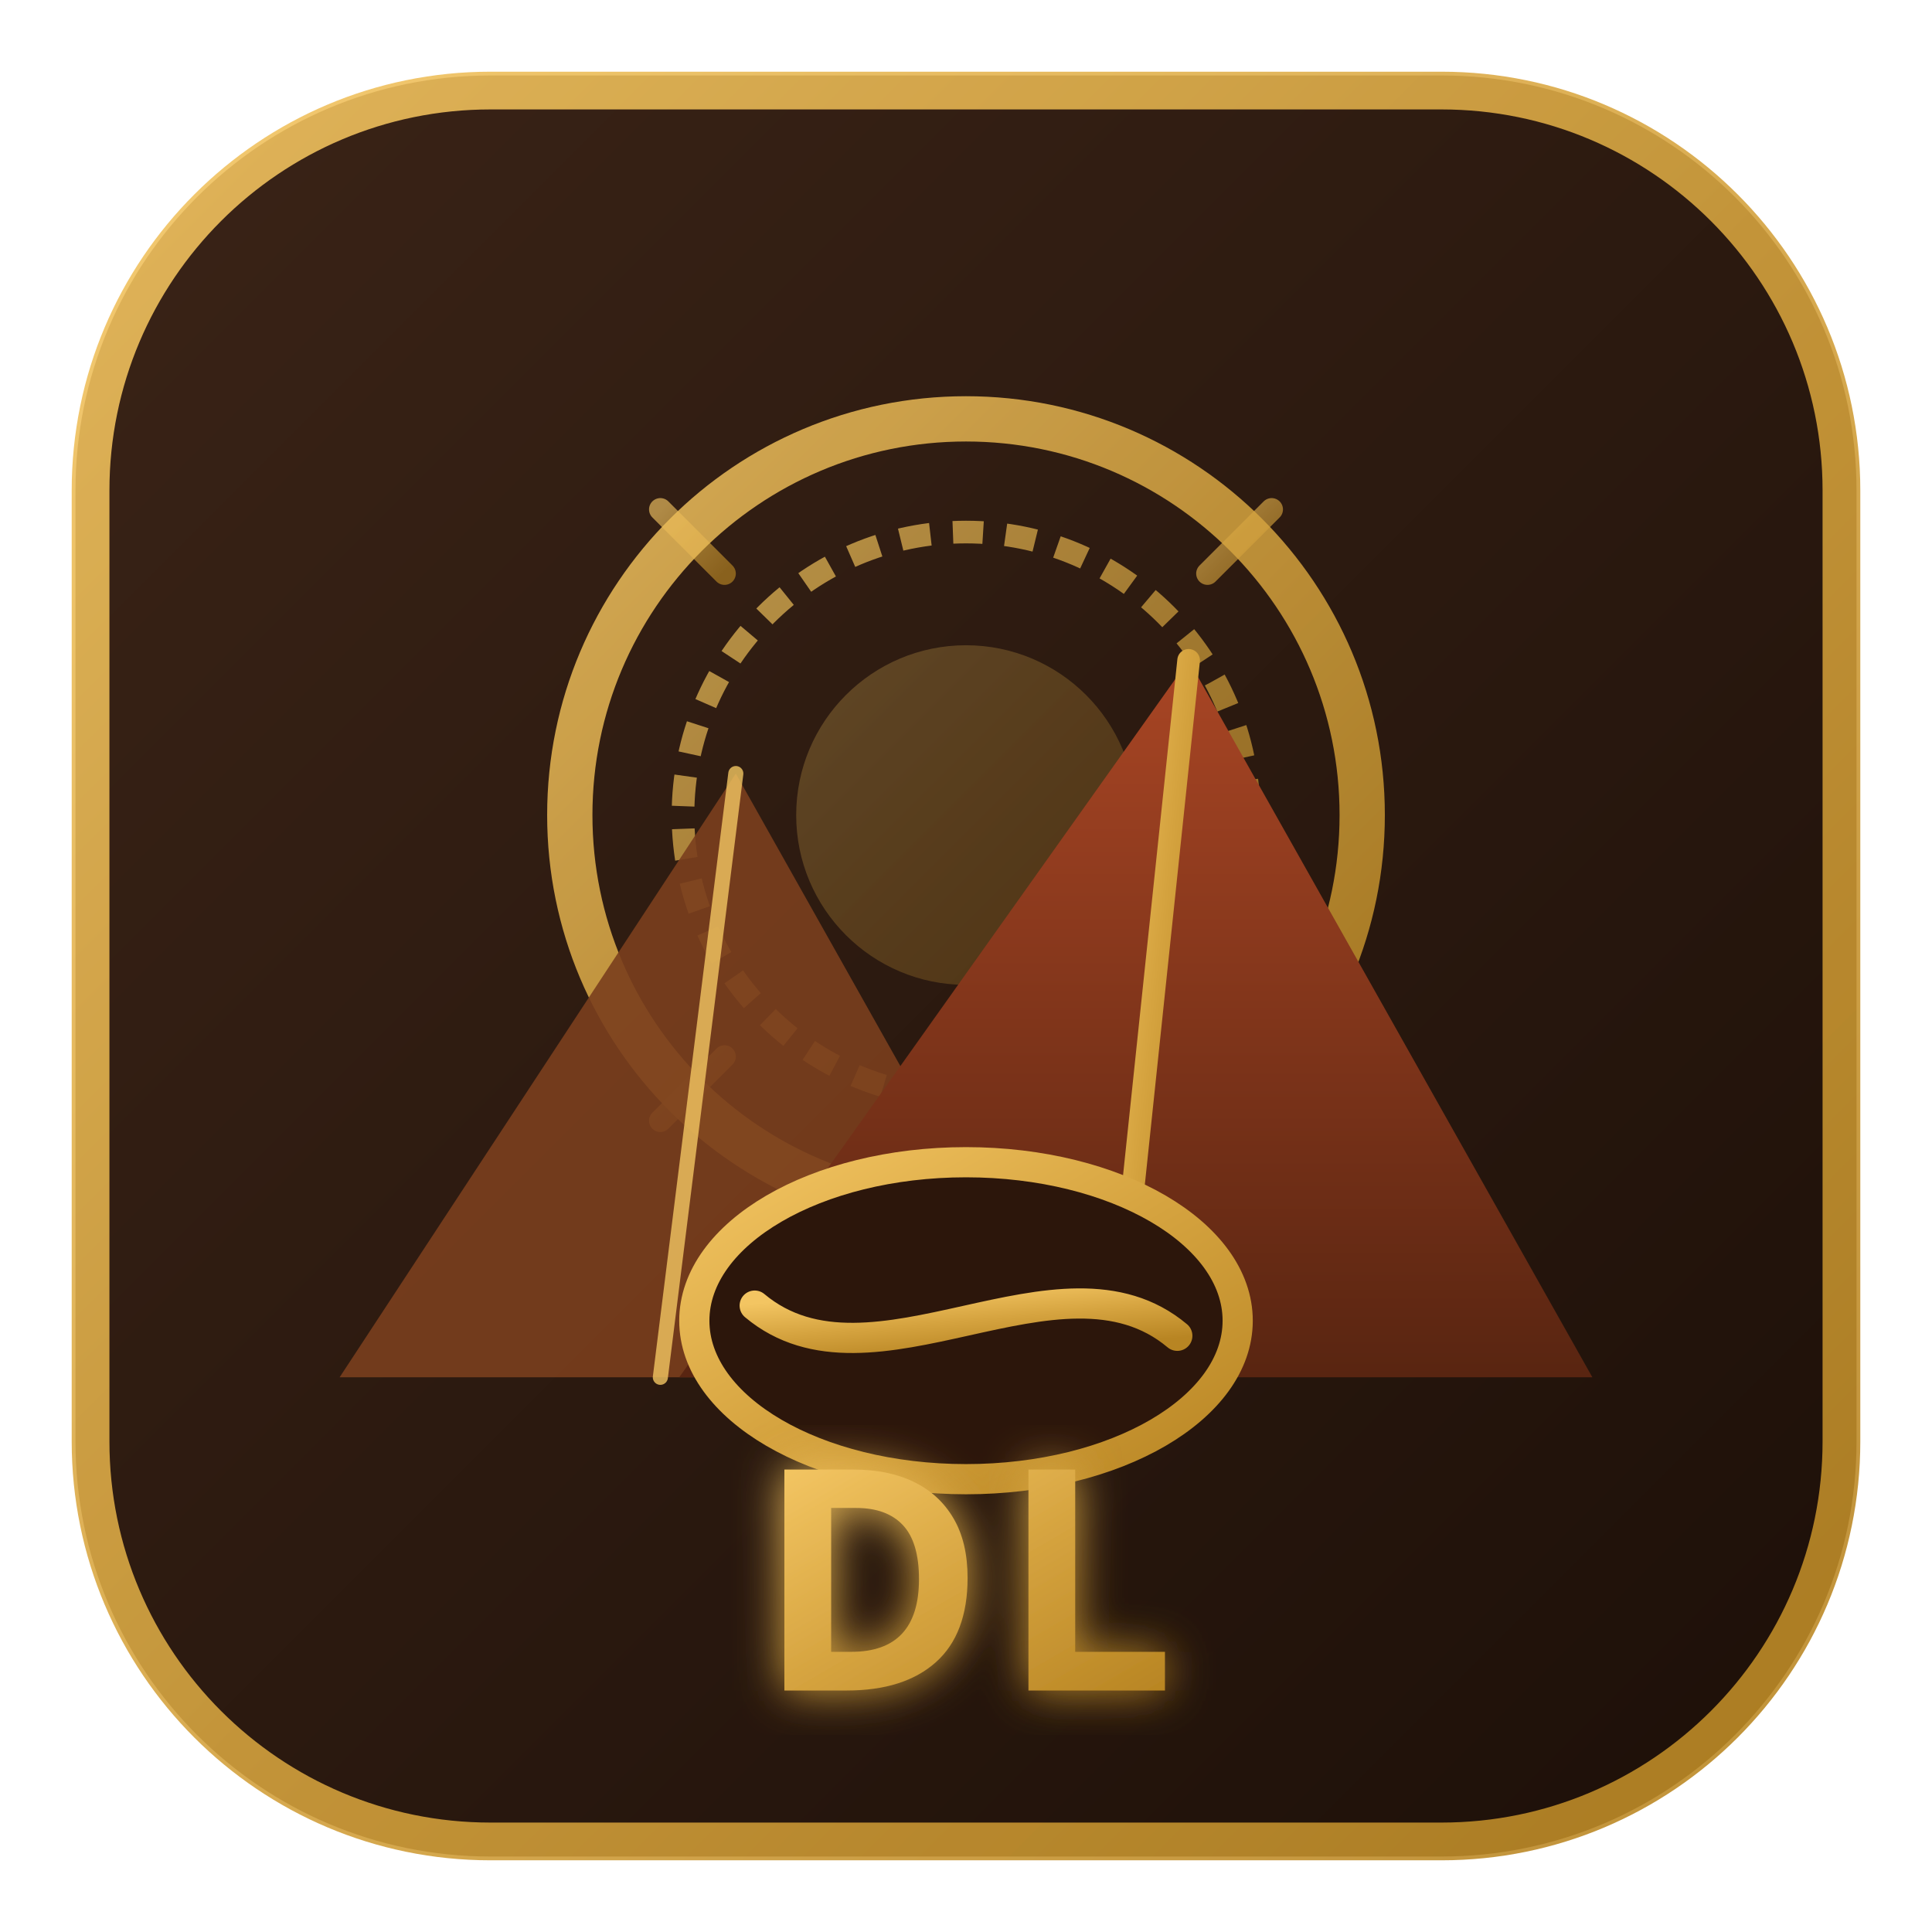
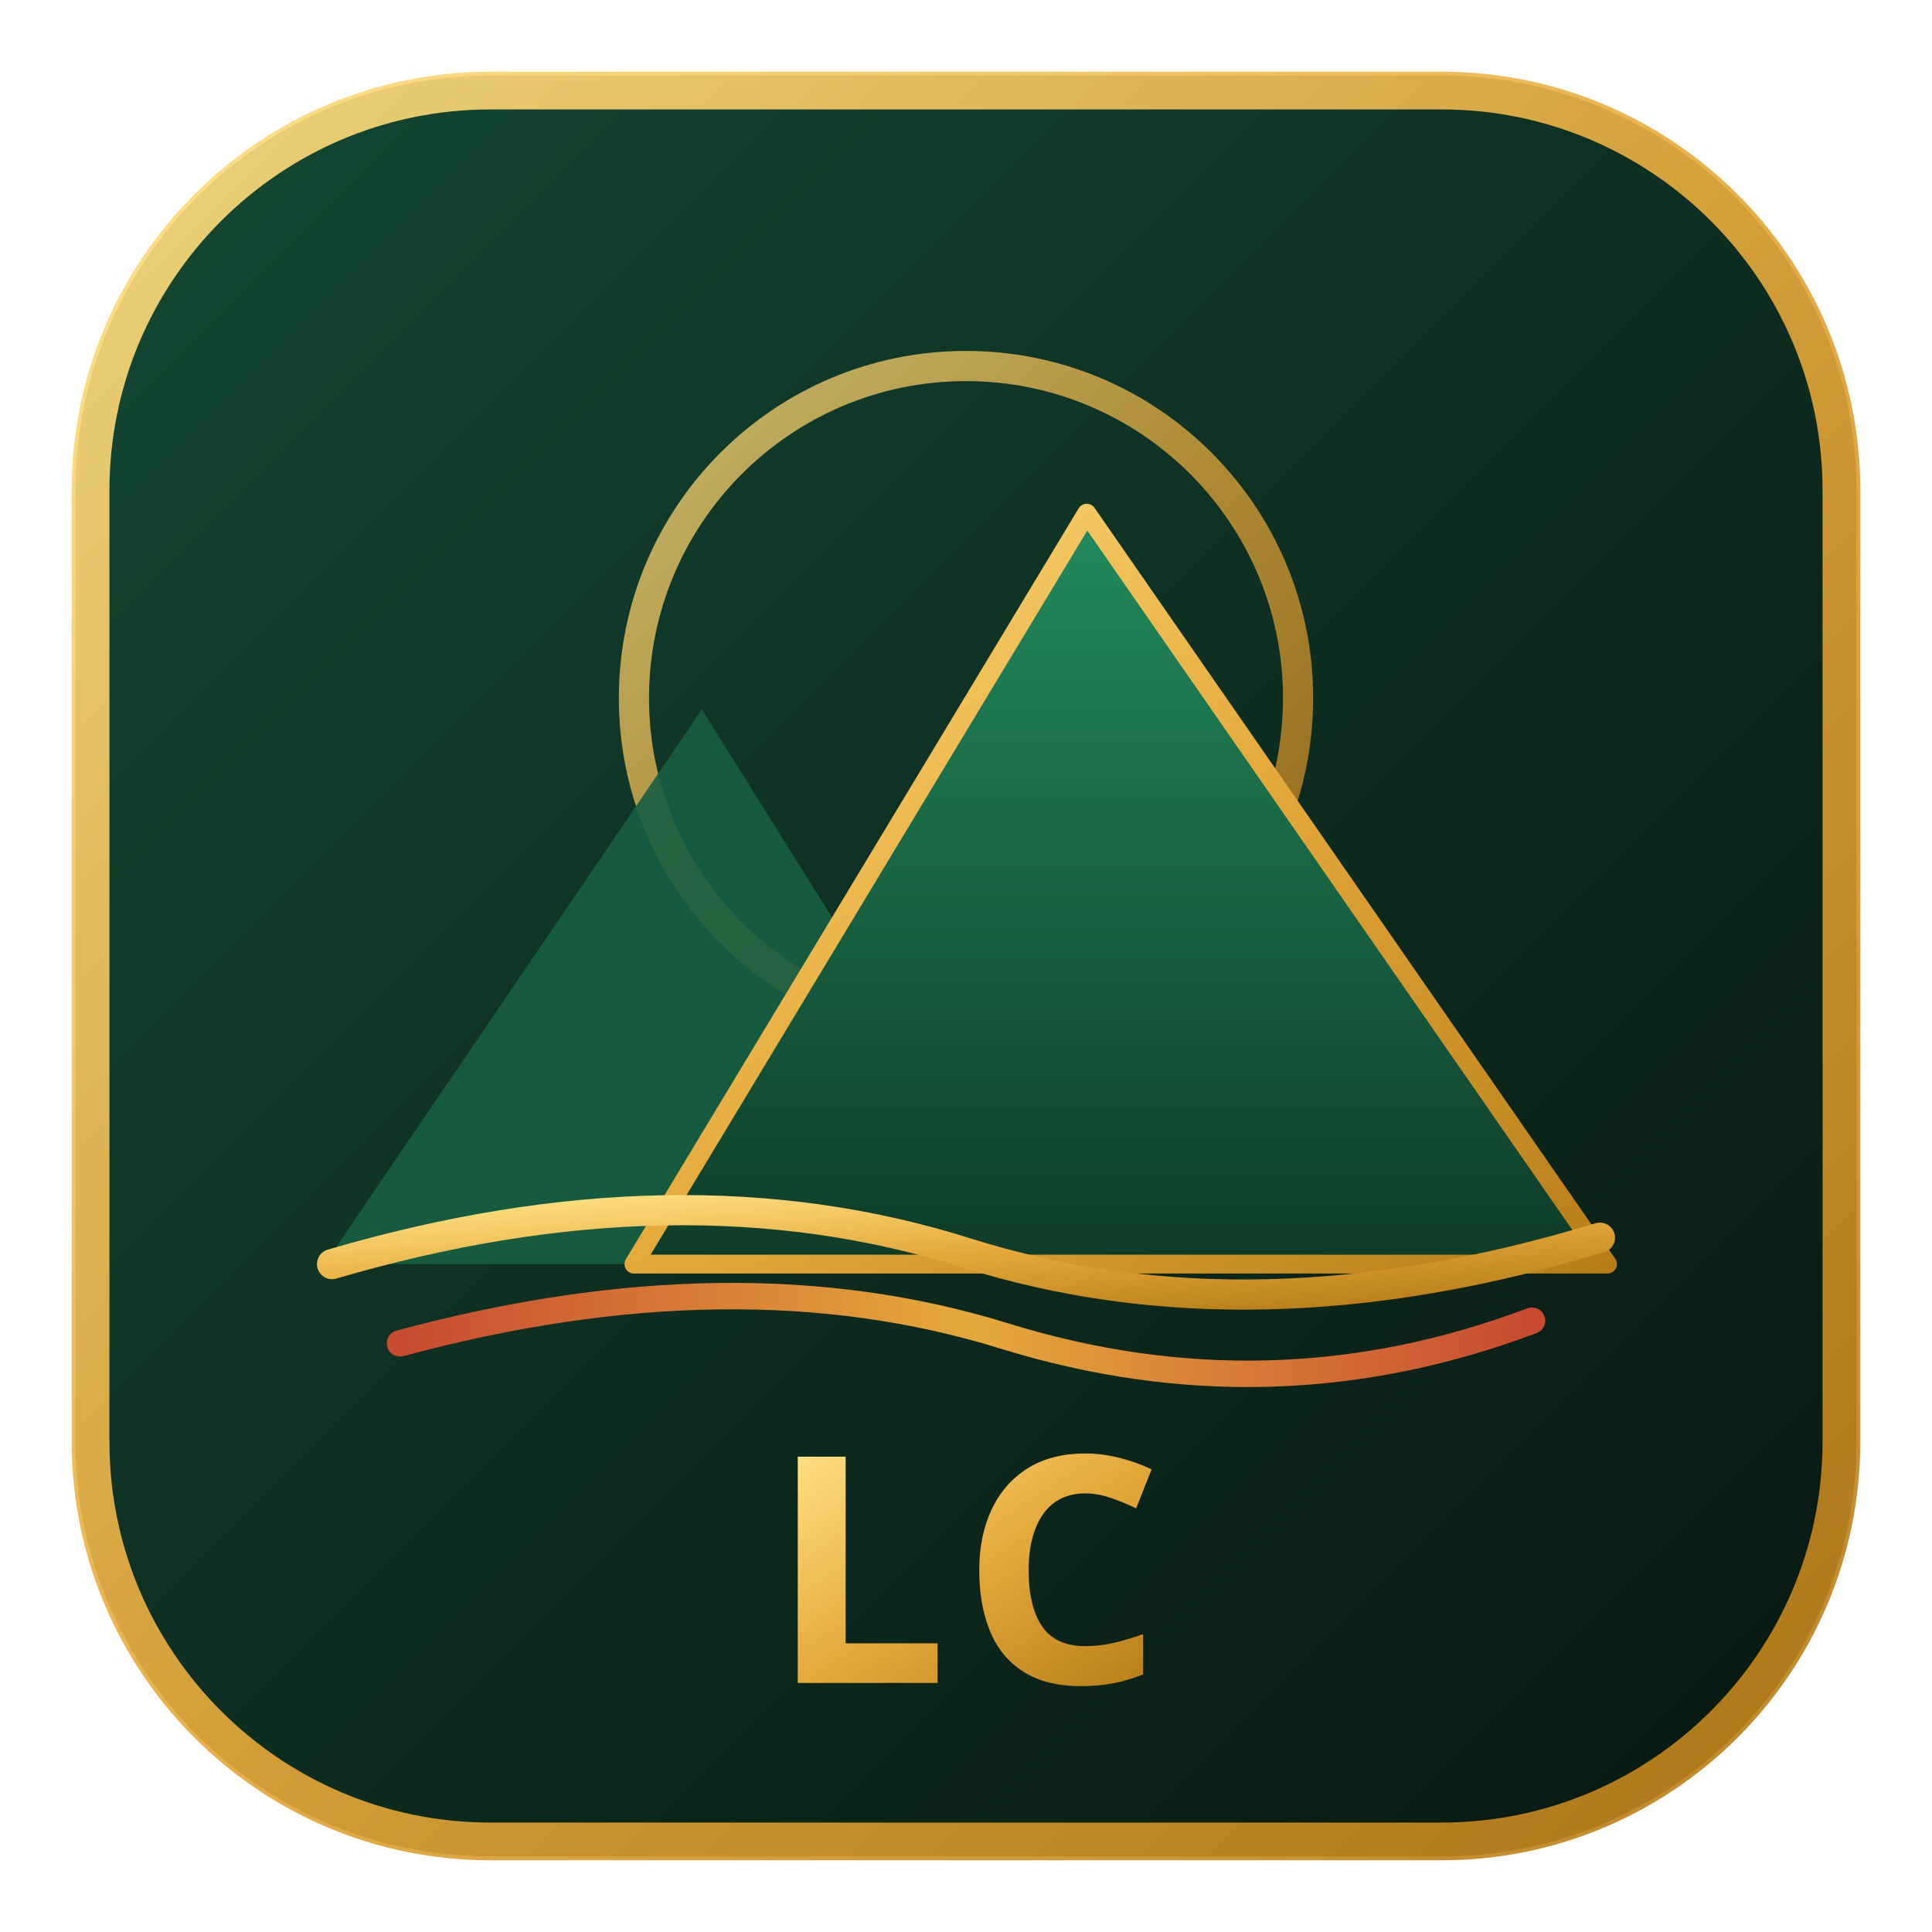
<svg xmlns="http://www.w3.org/2000/svg" viewBox="0 0 512 512" width="512" height="512">
  <defs>
    <linearGradient id="bgGrad" x1="0%" y1="0%" x2="100%" y2="100%">
-       <stop offset="0%" stop-color="#3B2417" />
-       <stop offset="100%" stop-color="#1C0F08" />
+       <stop offset="0%" stop-color="#144A35" />
+       <stop offset="55%" stop-color="#0D2B1F" />
+       <stop offset="100%" stop-color="#071710" />
    </linearGradient>
    <linearGradient id="goldGrad" x1="0%" y1="0%" x2="100%" y2="100%">
-       <stop offset="0%" stop-color="#F3C562" />
-       <stop offset="50%" stop-color="#D5A33F" />
-       <stop offset="100%" stop-color="#B88523" />
+       <stop offset="0%" stop-color="#FFE082" />
+       <stop offset="50%" stop-color="#E5A93B" />
+       <stop offset="100%" stop-color="#B87D18" />
    </linearGradient>
-     <linearGradient id="bazanGrad" x1="0%" y1="0%" x2="0%" y2="100%">
-       <stop offset="0%" stop-color="#A84524" />
-       <stop offset="100%" stop-color="#592511" />
+     <linearGradient id="peakGrad" x1="0%" y1="0%" x2="0%" y2="100%">
+       <stop offset="0%" stop-color="#228B5D" />
+       <stop offset="100%" stop-color="#0E3B28" />
    </linearGradient>
-     <filter id="glow" x="-20%" y="-20%" width="140%" height="140%">
-       <feGaussianBlur stdDeviation="6" result="blur" />
-       <feComposite in="SourceGraphic" in2="blur" operator="over" />
-     </filter>
+     <linearGradient id="brocadeGrad" x1="0%" y1="0%" x2="100%" y2="0%">
+       <stop offset="0%" stop-color="#C84B31" />
+       <stop offset="50%" stop-color="#E5A93B" />
+       <stop offset="100%" stop-color="#C84B31" />
+     </linearGradient>
  </defs>
  <rect x="20" y="20" width="472" height="472" rx="110" fill="url(#bgGrad)" />
-   <rect x="24" y="24" width="464" height="464" rx="106" fill="none" stroke="url(#goldGrad)" stroke-width="10" opacity="0.9" />
-   <g stroke="url(#goldGrad)" stroke-width="6" opacity="0.65" stroke-linecap="round">
-     <line x1="256" y1="90" x2="256" y2="114" />
-     <line x1="256" y1="318" x2="256" y2="342" />
-     <line x1="142" y1="216" x2="166" y2="216" />
-     <line x1="346" y1="216" x2="370" y2="216" />
-     <line x1="175" y1="135" x2="192" y2="152" />
-     <line x1="320" y1="280" x2="337" y2="297" />
-     <line x1="337" y1="135" x2="320" y2="152" />
-     <line x1="192" y1="280" x2="175" y2="297" />
-   </g>
-   <circle cx="256" cy="216" r="105" fill="none" stroke="url(#goldGrad)" stroke-width="12" opacity="0.85" />
-   <circle cx="256" cy="216" r="75" fill="none" stroke="url(#goldGrad)" stroke-width="6" opacity="0.7" stroke-dasharray="8 6" />
-   <circle cx="256" cy="216" r="45" fill="url(#goldGrad)" opacity="0.25" />
-   <polygon points="90,365 195,205 285,365" fill="#7A3E1D" opacity="0.9" />
-   <polygon points="180,365 315,175 422,365" fill="url(#bazanGrad)" />
-   <line x1="315" y1="175" x2="295" y2="365" stroke="url(#goldGrad)" stroke-width="6" stroke-linecap="round" />
-   <line x1="195" y1="205" x2="175" y2="365" stroke="#F3C562" stroke-width="4" stroke-linecap="round" opacity="0.8" />
-   <g transform="translate(256, 350)">
-     <ellipse cx="0" cy="0" rx="72" ry="42" fill="#2C160B" stroke="url(#goldGrad)" stroke-width="8" />
-     <path d="M -56 -4 C -25 22, 25 -22, 56 4" fill="none" stroke="url(#goldGrad)" stroke-width="8" stroke-linecap="round" />
-   </g>
-   <text x="256" y="448" text-anchor="middle" font-family="'Segoe UI', 'Be Vietnam Pro', 'Outfit', sans-serif" font-weight="900" font-size="82" fill="url(#goldGrad)" filter="url(#glow)" letter-spacing="4">DL</text>
+   <rect x="24" y="24" width="464" height="464" rx="106" fill="none" stroke="url(#goldGrad)" stroke-width="10" opacity="0.92" />
+   <circle cx="256" cy="185" r="88" fill="none" stroke="url(#goldGrad)" stroke-width="8" opacity="0.75" />
+   <polygon points="86,335 186,188 278,335" fill="#175E42" opacity="0.9" />
+   <polygon points="168,335 288,136 426,335" fill="url(#peakGrad)" stroke="url(#goldGrad)" stroke-width="5" stroke-linejoin="round" />
+   <path d="M 88 335 Q 180 308, 256 332 T 424 328" fill="none" stroke="url(#goldGrad)" stroke-width="8" stroke-linecap="round" />
+   <path d="M 106 356 Q 195 332, 266 354 T 406 350" fill="none" stroke="url(#brocadeGrad)" stroke-width="7" stroke-linecap="round" />
+   <text x="256" y="446" text-anchor="middle" font-family="'Outfit', 'Be Vietnam Pro', 'Segoe UI', sans-serif" font-weight="900" font-size="84" fill="url(#goldGrad)" letter-spacing="5">LC</text>
</svg>
